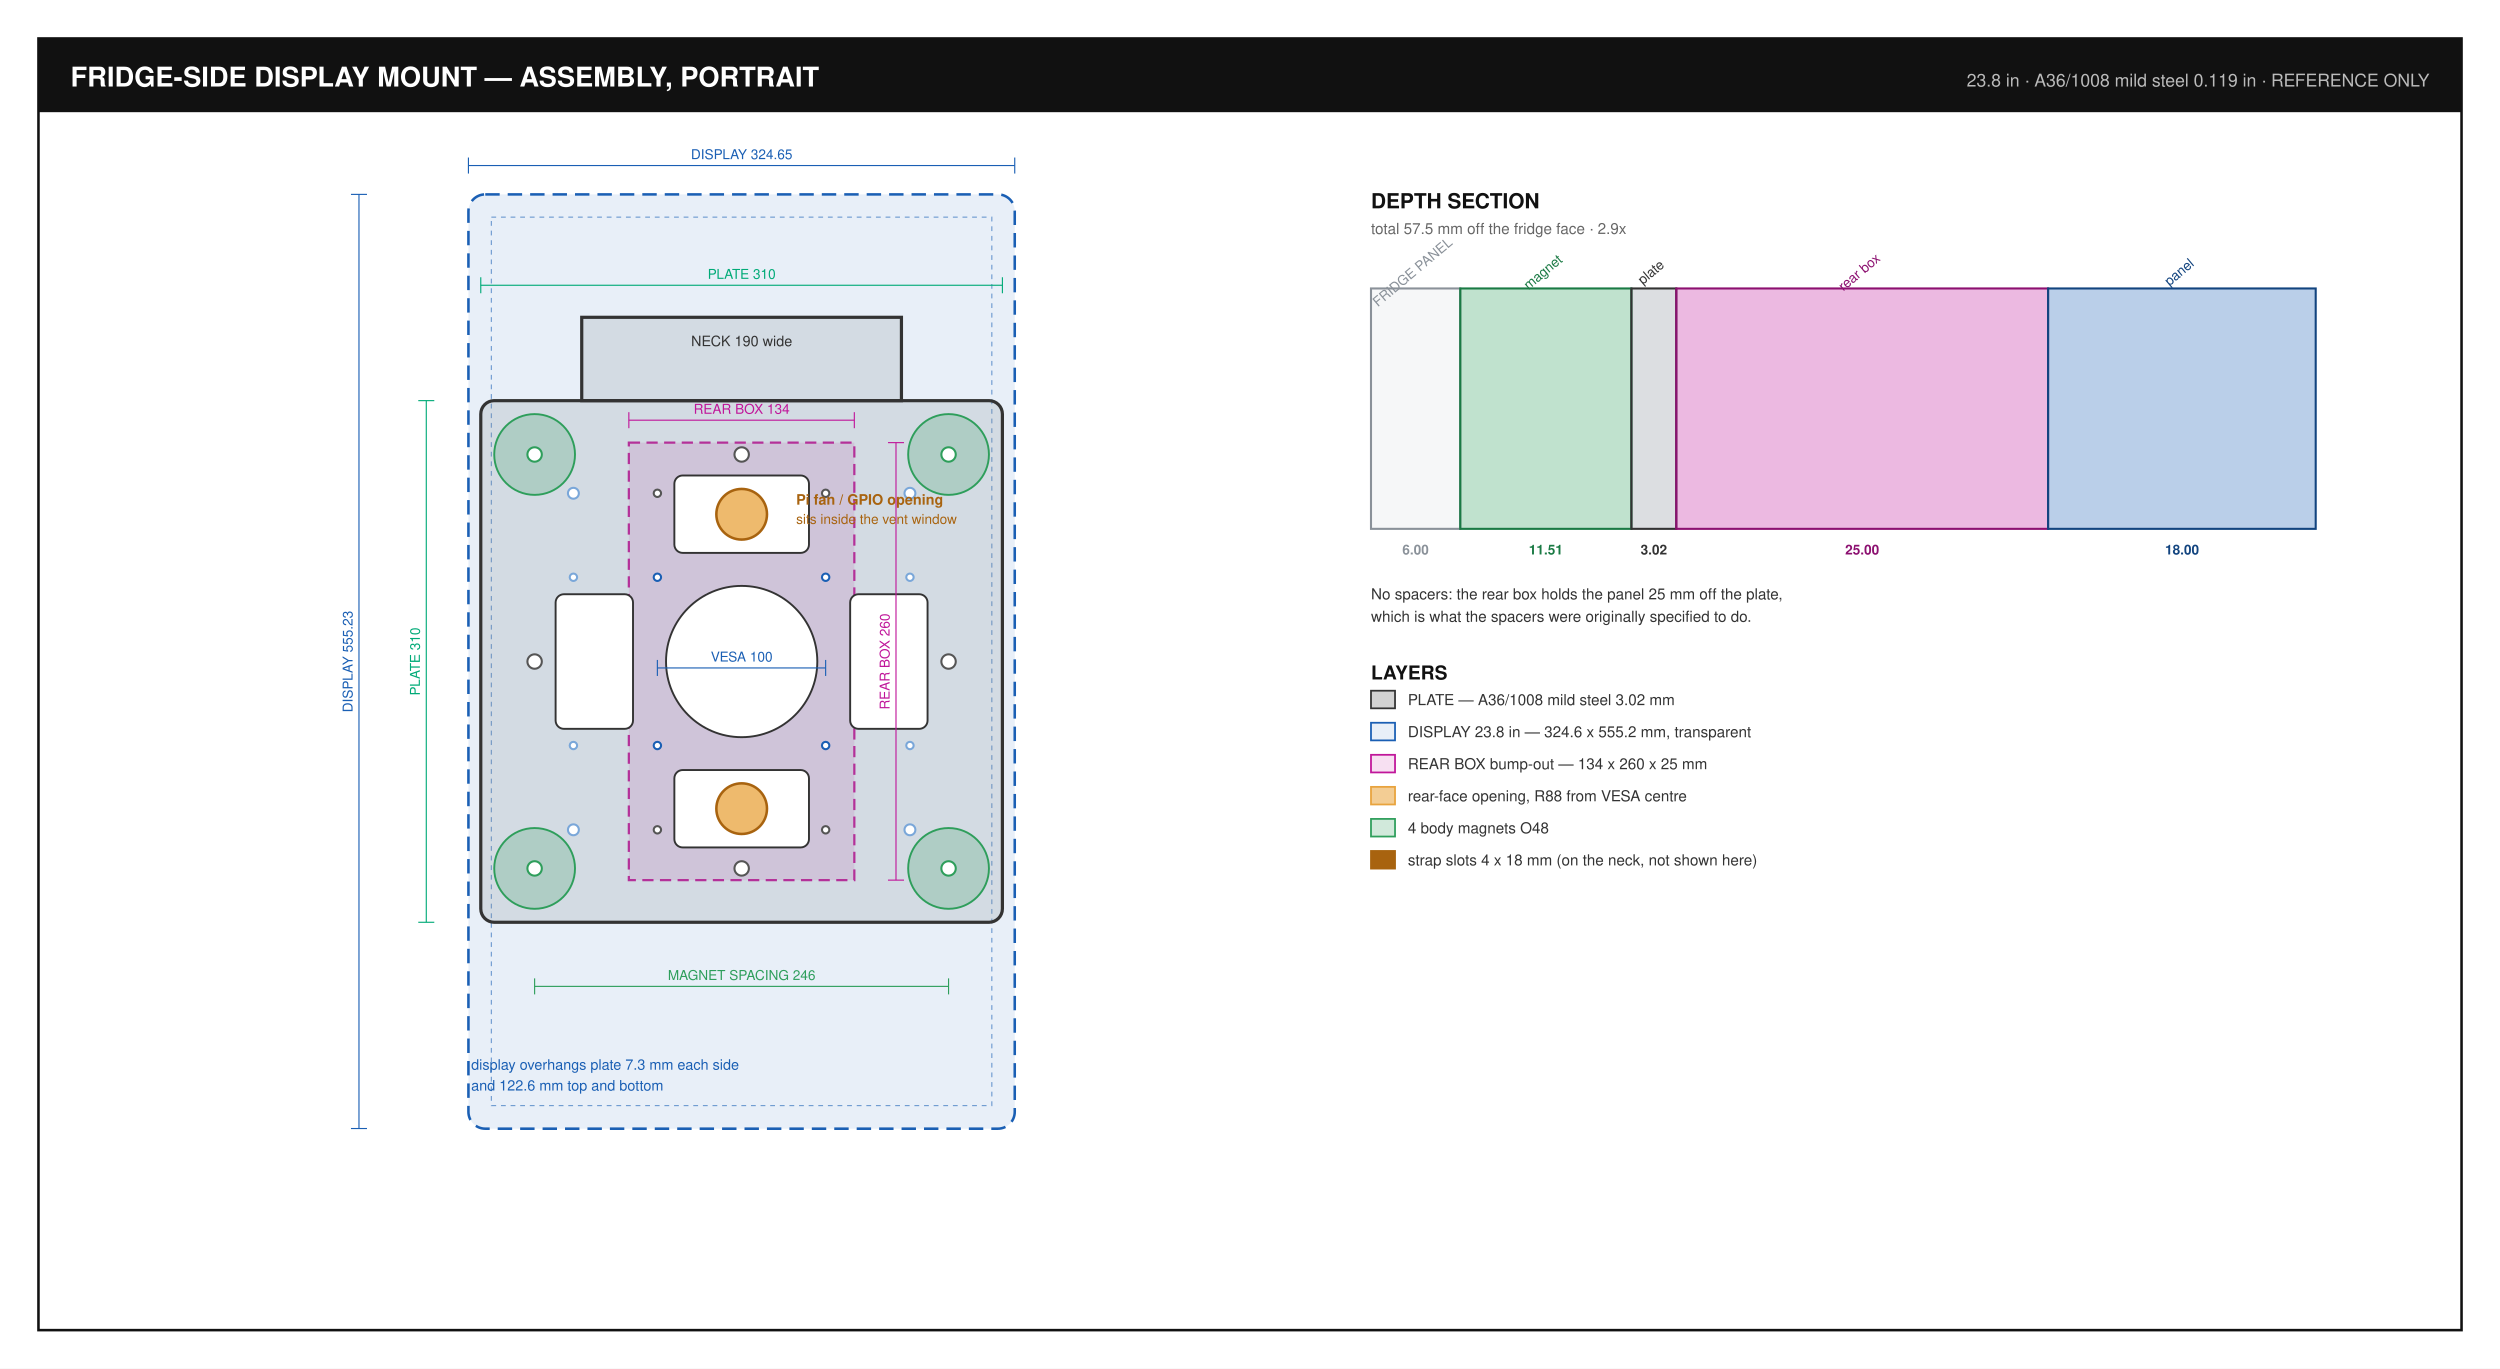
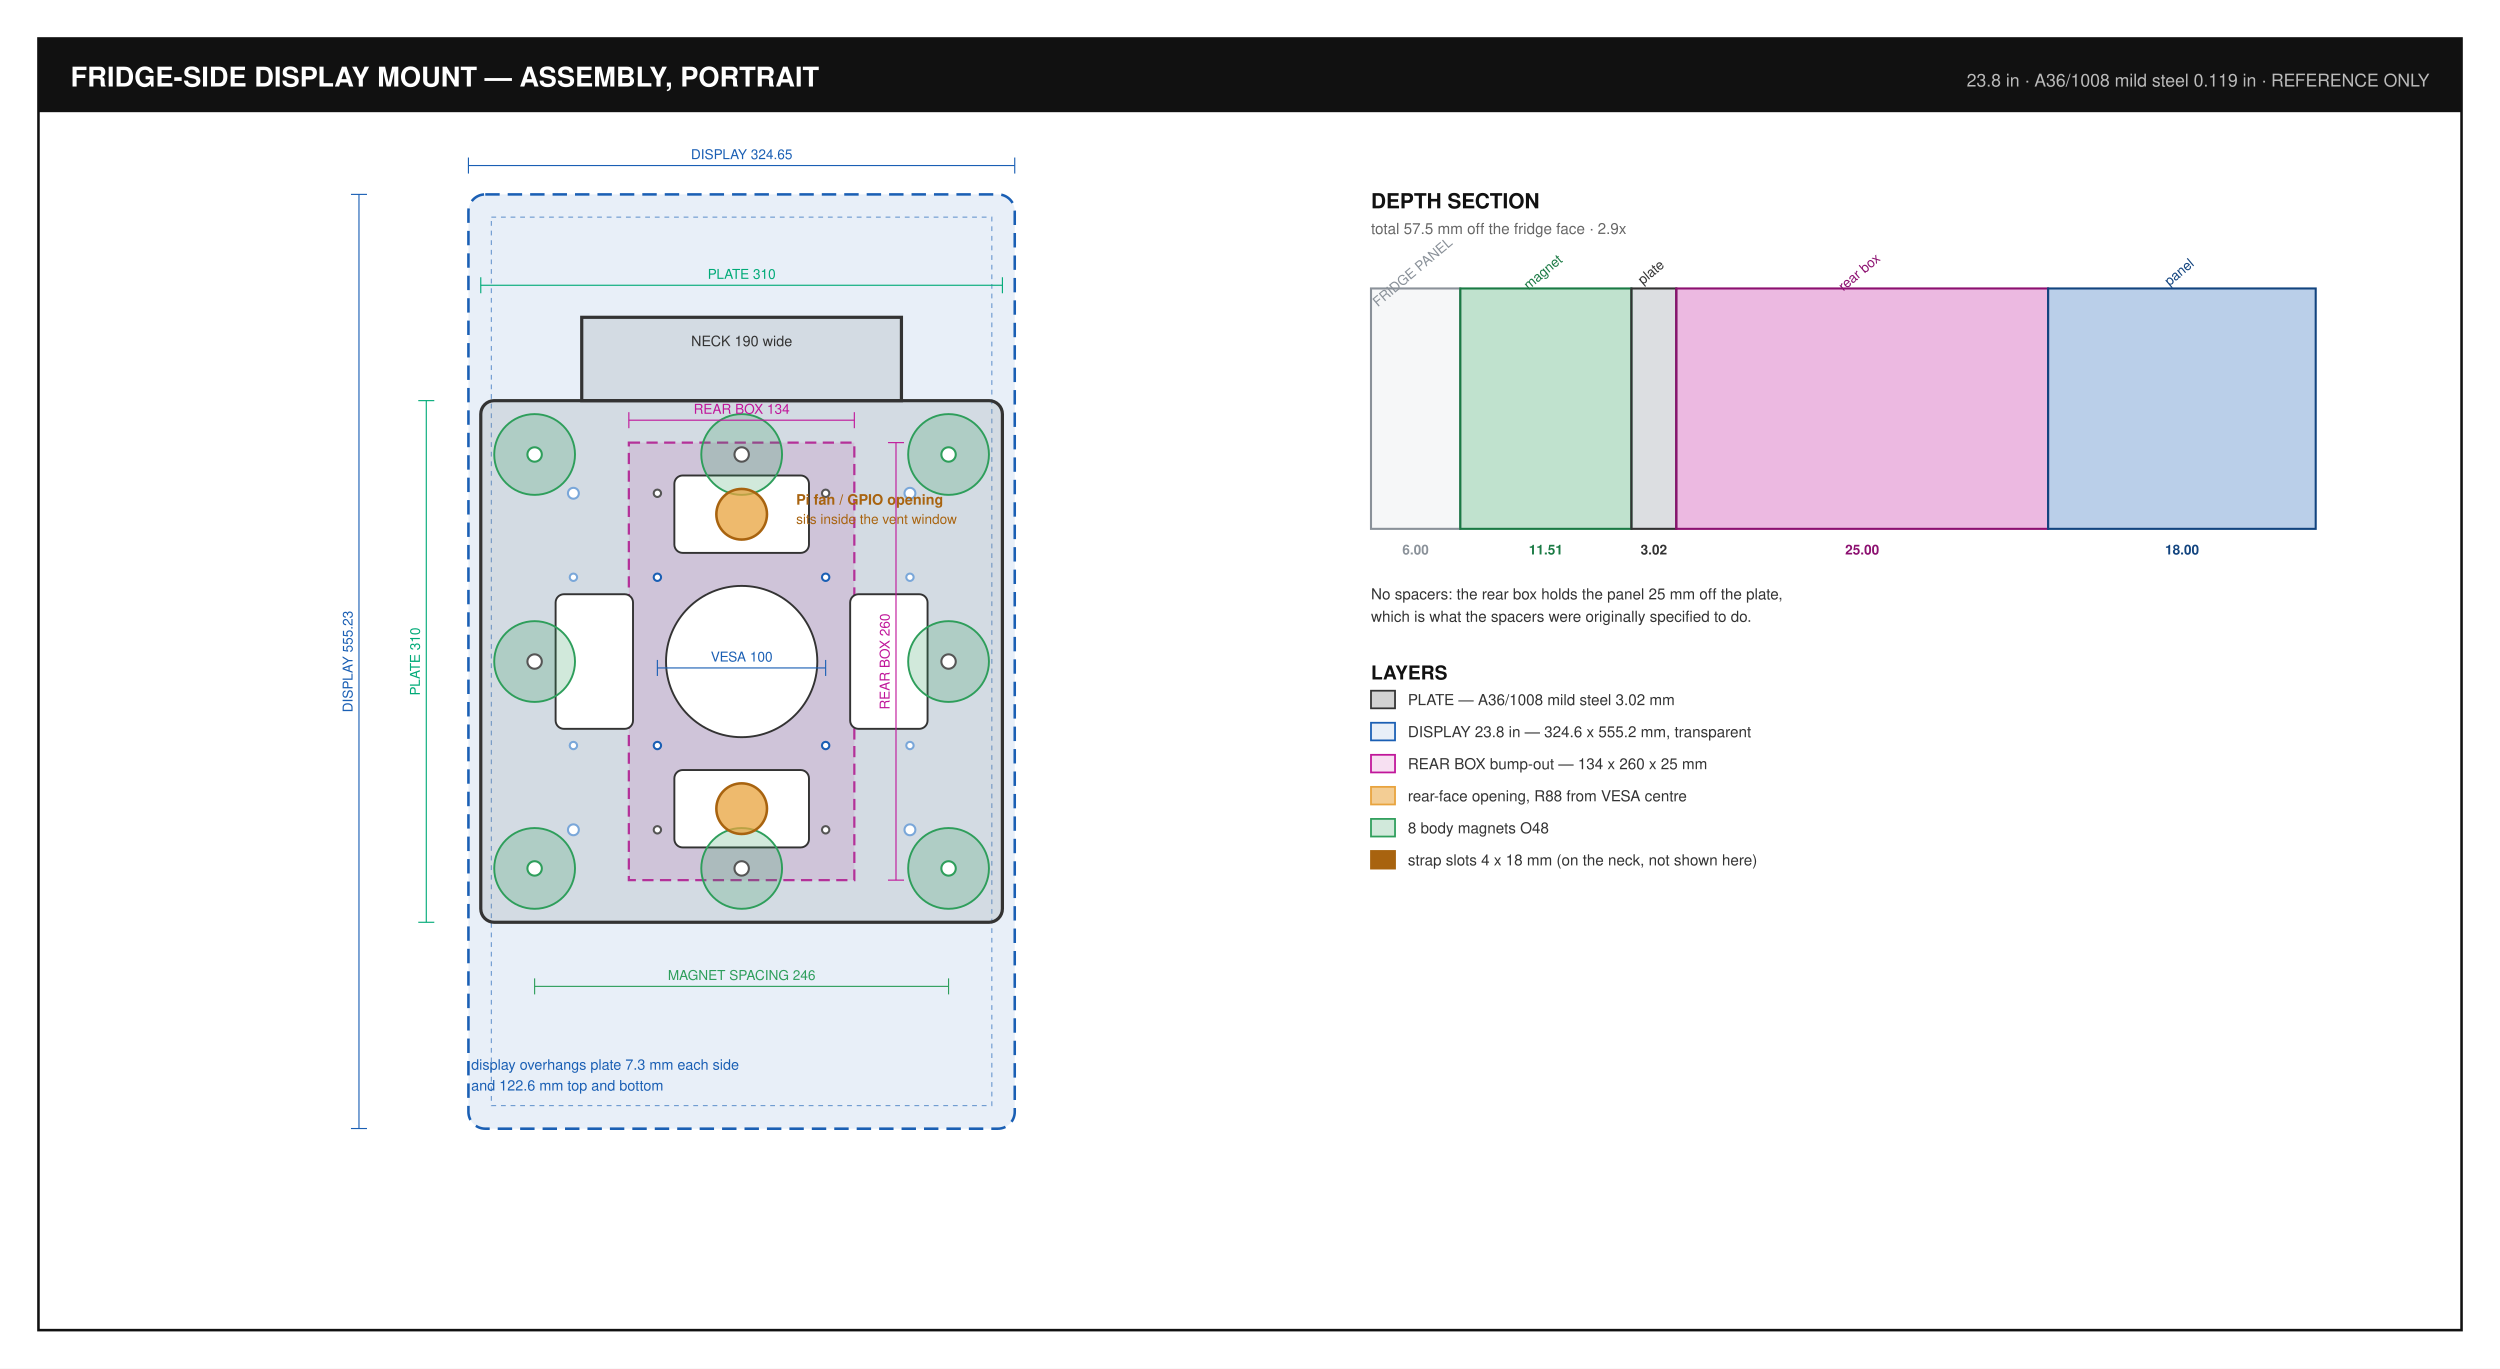
<svg xmlns="http://www.w3.org/2000/svg" width="1560" height="854" viewBox="0 0 1560 854">
  <rect width="1560" height="854" fill="#ffffff" />
  <rect x="24" y="24" width="1512" height="806" fill="none" stroke="#111" stroke-width="1.6" />
  <rect x="24" y="24" width="1512" height="46" fill="#111" />
  <text x="44.0" y="54.0" font-family="Helvetica,Arial,sans-serif" font-size="17" text-anchor="start" fill="#fff" font-weight="bold">FRIDGE-SIDE DISPLAY MOUNT — ASSEMBLY, PORTRAIT</text>
  <text x="1516.0" y="54.0" font-family="Helvetica,Arial,sans-serif" font-size="11" text-anchor="end" fill="#bbb" font-weight="normal">23.8 in  ·  A36/1008 mild steel 0.119 in  ·  REFERENCE ONLY</text>
  <rect x="292.3" y="121.3" width="340.9" height="583.0" rx="10.5" fill="#1a5fb4" fill-opacity="0.10" stroke="#1a5fb4" stroke-width="1.6" stroke-dasharray="9 5" />
  <rect x="306.6" y="135.5" width="312.3" height="554.4" fill="none" stroke="#1a5fb4" stroke-width="0.7" stroke-dasharray="3 3" stroke-opacity="0.6" />
  <rect x="392.4" y="276.2" width="140.7" height="273.0" fill="#c0169a" fill-opacity="0.13" stroke="#c0169a" stroke-width="1.4" stroke-dasharray="7 4" />
  <rect x="300.0" y="250.0" width="325.5" height="325.5" rx="8.4" fill="#8a9199" fill-opacity="0.22" stroke="#333" stroke-width="2" />
  <rect x="420.8" y="296.7" width="84.0" height="48.3" rx="5.2" fill="#fff" stroke="#333" stroke-width="1.2" />
  <rect x="420.8" y="480.5" width="84.0" height="48.3" rx="5.2" fill="#fff" stroke="#333" stroke-width="1.2" />
  <rect x="346.7" y="370.8" width="48.3" height="84.0" rx="5.2" fill="#fff" stroke="#333" stroke-width="1.2" />
  <rect x="530.5" y="370.8" width="48.3" height="84.0" rx="5.2" fill="#fff" stroke="#333" stroke-width="1.2" />
  <circle cx="462.8" cy="412.8" r="47.2" fill="#fff" stroke="#333" stroke-width="1.2" />
  <circle cx="333.6" cy="541.9" r="25.2" fill="#2e9e5b" fill-opacity="0.22" stroke="#2e9e5b" stroke-width="1.2" />
  <circle cx="333.6" cy="283.6" r="25.2" fill="#2e9e5b" fill-opacity="0.22" stroke="#2e9e5b" stroke-width="1.2" />
  <circle cx="591.9" cy="541.9" r="25.2" fill="#2e9e5b" fill-opacity="0.22" stroke="#2e9e5b" stroke-width="1.2" />
  <circle cx="591.9" cy="283.6" r="25.2" fill="#2e9e5b" fill-opacity="0.22" stroke="#2e9e5b" stroke-width="1.2" />
+   <circle cx="462.8" cy="541.9" r="25.2" fill="#2e9e5b" fill-opacity="0.22" stroke="#2e9e5b" stroke-width="1.2" />
+   <circle cx="462.8" cy="283.6" r="25.2" fill="#2e9e5b" fill-opacity="0.22" stroke="#2e9e5b" stroke-width="1.2" />
+   <circle cx="333.6" cy="412.8" r="25.2" fill="#2e9e5b" fill-opacity="0.22" stroke="#2e9e5b" stroke-width="1.2" />
+   <circle cx="591.9" cy="412.8" r="25.2" fill="#2e9e5b" fill-opacity="0.22" stroke="#2e9e5b" stroke-width="1.2" />
  <circle cx="410.2" cy="465.2" r="2.3" fill="#fff" stroke="#1a5fb4" stroke-width="1.3" />
  <circle cx="410.2" cy="360.2" r="2.3" fill="#fff" stroke="#1a5fb4" stroke-width="1.3" />
  <circle cx="515.2" cy="465.2" r="2.3" fill="#fff" stroke="#1a5fb4" stroke-width="1.3" />
  <circle cx="515.2" cy="360.2" r="2.3" fill="#fff" stroke="#1a5fb4" stroke-width="1.3" />
  <circle cx="357.8" cy="465.2" r="2.3" fill="#fff" stroke="#7aa7d9" stroke-width="1.3" />
  <circle cx="357.8" cy="360.2" r="2.3" fill="#fff" stroke="#7aa7d9" stroke-width="1.3" />
  <circle cx="567.8" cy="465.2" r="2.3" fill="#fff" stroke="#7aa7d9" stroke-width="1.3" />
  <circle cx="567.8" cy="360.2" r="2.3" fill="#fff" stroke="#7aa7d9" stroke-width="1.3" />
  <circle cx="410.2" cy="517.8" r="2.3" fill="#fff" stroke="#555" stroke-width="1.3" />
  <circle cx="410.2" cy="307.8" r="2.3" fill="#fff" stroke="#555" stroke-width="1.3" />
  <circle cx="515.2" cy="517.8" r="2.3" fill="#fff" stroke="#555" stroke-width="1.3" />
  <circle cx="515.2" cy="307.8" r="2.3" fill="#fff" stroke="#555" stroke-width="1.3" />
  <circle cx="357.8" cy="517.8" r="3.4" fill="#fff" stroke="#7aa7d9" stroke-width="1.3" />
  <circle cx="357.8" cy="307.8" r="3.4" fill="#fff" stroke="#7aa7d9" stroke-width="1.3" />
  <circle cx="567.8" cy="517.8" r="3.4" fill="#fff" stroke="#7aa7d9" stroke-width="1.3" />
  <circle cx="567.8" cy="307.8" r="3.4" fill="#fff" stroke="#7aa7d9" stroke-width="1.3" />
  <circle cx="333.6" cy="541.9" r="4.5" fill="#fff" stroke="#2e9e5b" stroke-width="1.3" />
  <circle cx="333.6" cy="283.6" r="4.5" fill="#fff" stroke="#2e9e5b" stroke-width="1.3" />
  <circle cx="591.9" cy="541.9" r="4.5" fill="#fff" stroke="#2e9e5b" stroke-width="1.3" />
  <circle cx="591.9" cy="283.6" r="4.5" fill="#fff" stroke="#2e9e5b" stroke-width="1.3" />
  <circle cx="462.8" cy="541.9" r="4.5" fill="#fff" stroke="#555" stroke-width="1.3" />
  <circle cx="462.8" cy="283.6" r="4.5" fill="#fff" stroke="#555" stroke-width="1.3" />
  <circle cx="333.6" cy="412.8" r="4.5" fill="#fff" stroke="#555" stroke-width="1.3" />
  <circle cx="591.9" cy="412.8" r="4.5" fill="#fff" stroke="#555" stroke-width="1.3" />
  <circle cx="462.8" cy="504.6" r="15.8" fill="#e8a33d" fill-opacity="0.75" stroke="#a8630f" stroke-width="1.6" />
  <circle cx="462.8" cy="320.9" r="15.8" fill="#e8a33d" fill-opacity="0.75" stroke="#a8630f" stroke-width="1.6" />
  <text x="496.8" y="314.9" font-family="Helvetica,Arial,sans-serif" font-size="9" text-anchor="start" fill="#a8630f" font-weight="bold">Pi fan / GPIO opening</text>
  <text x="496.8" y="326.9" font-family="Helvetica,Arial,sans-serif" font-size="8.5" text-anchor="start" fill="#a8630f" font-weight="normal">sits inside the vent window</text>
  <rect x="363.0" y="198.0" width="199.5" height="52" fill="#8a9199" fill-opacity="0.22" stroke="#333" stroke-width="2" />
  <text x="462.8" y="216.0" font-family="Helvetica,Arial,sans-serif" font-size="9" text-anchor="middle" fill="#333" font-weight="normal">NECK 190 wide</text>
  <line x1="300.0" y1="178.0" x2="625.5" y2="178.0" stroke="#0a7" stroke-width="0.7" />
  <line x1="300.0" y1="173.0" x2="300.0" y2="183.0" stroke="#0a7" stroke-width="0.7" />
  <line x1="625.5" y1="173.0" x2="625.5" y2="183.0" stroke="#0a7" stroke-width="0.7" />
  <text x="462.8" y="174.0" font-family="Helvetica,Arial,sans-serif" font-size="8.5" text-anchor="middle" fill="#0a7" font-weight="normal">PLATE 310</text>
  <line x1="292.3" y1="103.3" x2="633.2" y2="103.3" stroke="#1a5fb4" stroke-width="0.7" />
  <line x1="292.3" y1="98.3" x2="292.3" y2="108.3" stroke="#1a5fb4" stroke-width="0.7" />
  <line x1="633.2" y1="98.3" x2="633.2" y2="108.3" stroke="#1a5fb4" stroke-width="0.7" />
  <text x="462.8" y="99.3" font-family="Helvetica,Arial,sans-serif" font-size="8.5" text-anchor="middle" fill="#1a5fb4" font-weight="normal">DISPLAY 324.65</text>
  <line x1="392.4" y1="262.2" x2="533.1" y2="262.2" stroke="#c0169a" stroke-width="0.7" />
  <line x1="392.4" y1="257.2" x2="392.4" y2="267.2" stroke="#c0169a" stroke-width="0.7" />
  <line x1="533.1" y1="257.2" x2="533.1" y2="267.2" stroke="#c0169a" stroke-width="0.7" />
  <text x="462.8" y="258.2" font-family="Helvetica,Arial,sans-serif" font-size="8.5" text-anchor="middle" fill="#c0169a" font-weight="normal">REAR BOX 134</text>
  <line x1="266.0" y1="250.0" x2="266.0" y2="575.5" stroke="#0a7" stroke-width="0.7" />
  <line x1="261.0" y1="250.0" x2="271.0" y2="250.0" stroke="#0a7" stroke-width="0.7" />
  <line x1="261.0" y1="575.5" x2="271.0" y2="575.5" stroke="#0a7" stroke-width="0.7" />
  <text x="262.0" y="412.8" font-family="Helvetica,Arial,sans-serif" font-size="8.5" text-anchor="middle" fill="#0a7" font-weight="normal" transform="rotate(-90.0 262.0 412.8)">PLATE 310</text>
  <line x1="224.0" y1="121.3" x2="224.0" y2="704.2" stroke="#1a5fb4" stroke-width="0.7" />
  <line x1="219.0" y1="121.3" x2="229.0" y2="121.3" stroke="#1a5fb4" stroke-width="0.7" />
  <line x1="219.0" y1="704.2" x2="229.0" y2="704.2" stroke="#1a5fb4" stroke-width="0.7" />
  <text x="220.0" y="412.8" font-family="Helvetica,Arial,sans-serif" font-size="8.5" text-anchor="middle" fill="#1a5fb4" font-weight="normal" transform="rotate(-90.0 220.0 412.8)">DISPLAY 555.23</text>
  <line x1="559.1" y1="276.2" x2="559.1" y2="549.2" stroke="#c0169a" stroke-width="0.7" />
  <line x1="554.1" y1="276.2" x2="564.1" y2="276.2" stroke="#c0169a" stroke-width="0.7" />
  <line x1="554.1" y1="549.2" x2="564.1" y2="549.2" stroke="#c0169a" stroke-width="0.7" />
  <text x="555.1" y="412.8" font-family="Helvetica,Arial,sans-serif" font-size="8.5" text-anchor="middle" fill="#c0169a" font-weight="normal" transform="rotate(-90.0 555.1 412.8)">REAR BOX 260</text>
  <line x1="410.2" y1="416.8" x2="515.2" y2="416.8" stroke="#1a5fb4" stroke-width="0.7" />
  <line x1="410.2" y1="411.8" x2="410.2" y2="421.8" stroke="#1a5fb4" stroke-width="0.7" />
  <line x1="515.2" y1="411.8" x2="515.2" y2="421.8" stroke="#1a5fb4" stroke-width="0.7" />
  <text x="462.8" y="412.8" font-family="Helvetica,Arial,sans-serif" font-size="8.5" text-anchor="middle" fill="#1a5fb4" font-weight="normal">VESA 100</text>
  <line x1="333.6" y1="615.5" x2="591.9" y2="615.5" stroke="#2e9e5b" stroke-width="0.7" />
  <line x1="333.6" y1="610.5" x2="333.6" y2="620.5" stroke="#2e9e5b" stroke-width="0.7" />
  <line x1="591.9" y1="610.5" x2="591.9" y2="620.5" stroke="#2e9e5b" stroke-width="0.7" />
  <text x="462.8" y="611.5" font-family="Helvetica,Arial,sans-serif" font-size="8.5" text-anchor="middle" fill="#2e9e5b" font-weight="normal">MAGNET SPACING 246</text>
  <text x="294.0" y="667.5" font-family="Helvetica,Arial,sans-serif" font-size="9" text-anchor="start" fill="#1a5fb4" font-weight="normal">display overhangs plate 7.3 mm each side</text>
  <text x="294.0" y="680.5" font-family="Helvetica,Arial,sans-serif" font-size="9" text-anchor="start" fill="#1a5fb4" font-weight="normal">and 122.6 mm top and bottom</text>
  <text x="855.5" y="130.0" font-family="Helvetica,Arial,sans-serif" font-size="13" text-anchor="start" fill="#111" font-weight="bold">DEPTH SECTION</text>
  <text x="855.5" y="146.0" font-family="Helvetica,Arial,sans-serif" font-size="9.5" text-anchor="start" fill="#666" font-weight="normal">total 57.5 mm off the fridge face  ·  2.9x</text>
  <rect x="855.5" y="180.0" width="55.7" height="150" fill="#dfe3e6" fill-opacity="0.30" stroke="#8a9199" stroke-width="1.3" />
  <text x="883.3" y="346.0" font-family="Helvetica,Arial,sans-serif" font-size="8.5" text-anchor="middle" fill="#8a9199" font-weight="bold">6.00</text>
  <text x="883.3" y="172.0" font-family="Helvetica,Arial,sans-serif" font-size="8.5" text-anchor="middle" fill="#8a9199" font-weight="normal" transform="rotate(-40.0 883.3 172.0)">FRIDGE PANEL</text>
  <rect x="911.2" y="180.0" width="106.8" height="150" fill="#2e9e5b" fill-opacity="0.30" stroke="#1a7a44" stroke-width="1.3" />
  <text x="964.6" y="346.0" font-family="Helvetica,Arial,sans-serif" font-size="8.5" text-anchor="middle" fill="#1a7a44" font-weight="bold">11.51</text>
  <text x="964.6" y="172.0" font-family="Helvetica,Arial,sans-serif" font-size="8.5" text-anchor="middle" fill="#1a7a44" font-weight="normal" transform="rotate(-40.0 964.6 172.0)">magnet</text>
  <rect x="1018.0" y="180.0" width="28.0" height="150" fill="#8a9199" fill-opacity="0.30" stroke="#333" stroke-width="1.3" />
  <text x="1032.0" y="346.0" font-family="Helvetica,Arial,sans-serif" font-size="8.5" text-anchor="middle" fill="#333" font-weight="bold">3.02</text>
  <text x="1032.0" y="172.0" font-family="Helvetica,Arial,sans-serif" font-size="8.5" text-anchor="middle" fill="#333" font-weight="normal" transform="rotate(-40.0 1032.0 172.0)">plate</text>
  <rect x="1046.0" y="180.0" width="232.0" height="150" fill="#c0169a" fill-opacity="0.30" stroke="#8c1070" stroke-width="1.3" />
  <text x="1162.0" y="346.0" font-family="Helvetica,Arial,sans-serif" font-size="8.5" text-anchor="middle" fill="#8c1070" font-weight="bold">25.00</text>
  <text x="1162.0" y="172.0" font-family="Helvetica,Arial,sans-serif" font-size="8.5" text-anchor="middle" fill="#8c1070" font-weight="normal" transform="rotate(-40.0 1162.0 172.0)">rear box</text>
  <rect x="1278.0" y="180.0" width="167.0" height="150" fill="#1a5fb4" fill-opacity="0.30" stroke="#12447f" stroke-width="1.3" />
  <text x="1361.6" y="346.0" font-family="Helvetica,Arial,sans-serif" font-size="8.5" text-anchor="middle" fill="#12447f" font-weight="bold">18.00</text>
  <text x="1361.6" y="172.0" font-family="Helvetica,Arial,sans-serif" font-size="8.5" text-anchor="middle" fill="#12447f" font-weight="normal" transform="rotate(-40.0 1361.6 172.0)">panel</text>
  <text x="855.5" y="374.0" font-family="Helvetica,Arial,sans-serif" font-size="9.5" text-anchor="start" fill="#333" font-weight="normal">No spacers: the rear box holds the panel 25 mm off the plate,</text>
  <text x="855.5" y="388.0" font-family="Helvetica,Arial,sans-serif" font-size="9.5" text-anchor="start" fill="#333" font-weight="normal">which is what the spacers were originally specified to do.</text>
  <text x="855.5" y="424.0" font-family="Helvetica,Arial,sans-serif" font-size="12" text-anchor="start" fill="#111" font-weight="bold">LAYERS</text>
  <rect x="855.5" y="431.0" width="15" height="11" fill="#333" fill-opacity="0.22" stroke="#333" stroke-width="1.1" />
  <text x="878.5" y="440.0" font-family="Helvetica,Arial,sans-serif" font-size="9.5" text-anchor="start" fill="#333" font-weight="normal">PLATE — A36/1008 mild steel 3.02 mm</text>
  <rect x="855.5" y="451.0" width="15" height="11" fill="#1a5fb4" fill-opacity="0.1" stroke="#1a5fb4" stroke-width="1.1" />
  <text x="878.5" y="460.0" font-family="Helvetica,Arial,sans-serif" font-size="9.5" text-anchor="start" fill="#333" font-weight="normal">DISPLAY 23.8 in — 324.6 x 555.2 mm, transparent</text>
  <rect x="855.5" y="471.0" width="15" height="11" fill="#c0169a" fill-opacity="0.13" stroke="#c0169a" stroke-width="1.1" />
  <text x="878.5" y="480.0" font-family="Helvetica,Arial,sans-serif" font-size="9.5" text-anchor="start" fill="#333" font-weight="normal">REAR BOX bump-out — 134 x 260 x 25 mm</text>
  <rect x="855.5" y="491.0" width="15" height="11" fill="#e8a33d" fill-opacity="0.55" stroke="#e8a33d" stroke-width="1.1" />
  <text x="878.5" y="500.0" font-family="Helvetica,Arial,sans-serif" font-size="9.5" text-anchor="start" fill="#333" font-weight="normal">rear-face opening, R88 from VESA centre</text>
  <rect x="855.5" y="511.0" width="15" height="11" fill="#2e9e5b" fill-opacity="0.22" stroke="#2e9e5b" stroke-width="1.1" />
-   <text x="878.5" y="520.0" font-family="Helvetica,Arial,sans-serif" font-size="9.5" text-anchor="start" fill="#333" font-weight="normal">4 body magnets O48</text>
+   <text x="878.5" y="520.0" font-family="Helvetica,Arial,sans-serif" font-size="9.5" text-anchor="start" fill="#333" font-weight="normal">8 body magnets O48</text>
  <rect x="855.5" y="531.0" width="15" height="11" fill="#a8630f" fill-opacity="1.0" stroke="#a8630f" stroke-width="1.1" />
  <text x="878.5" y="540.0" font-family="Helvetica,Arial,sans-serif" font-size="9.5" text-anchor="start" fill="#333" font-weight="normal">strap slots 4 x 18 mm (on the neck, not shown here)</text>
</svg>
